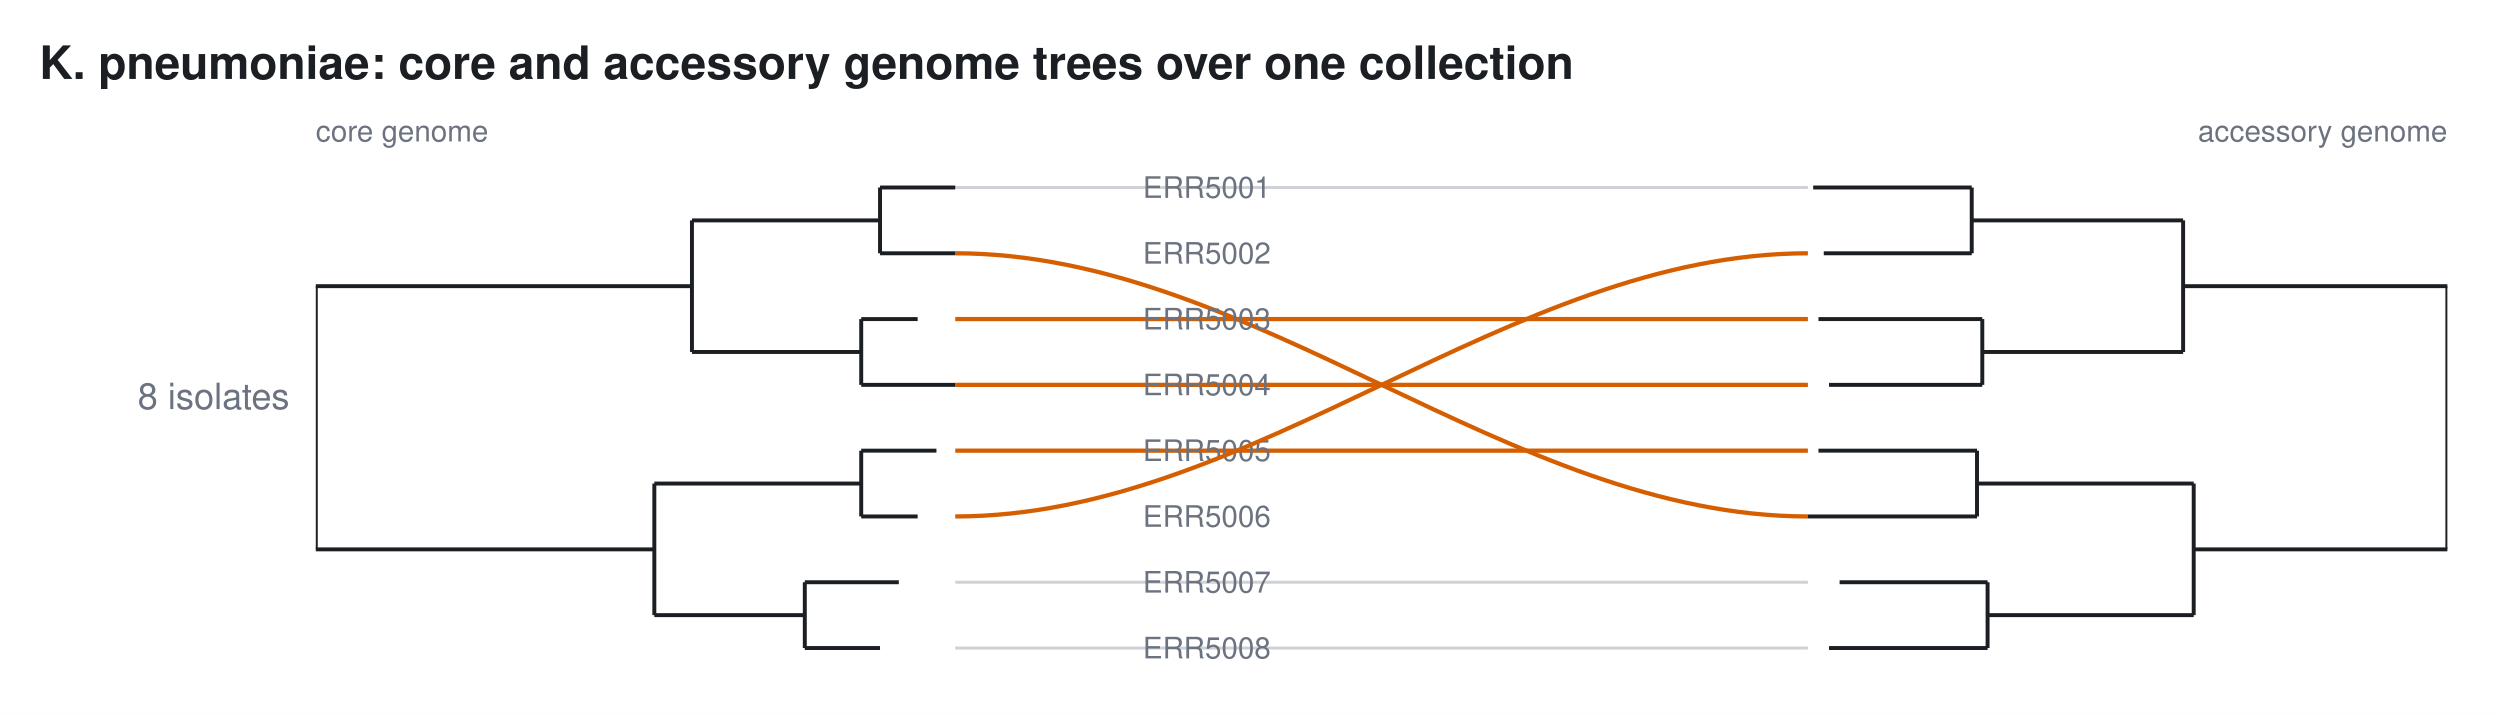
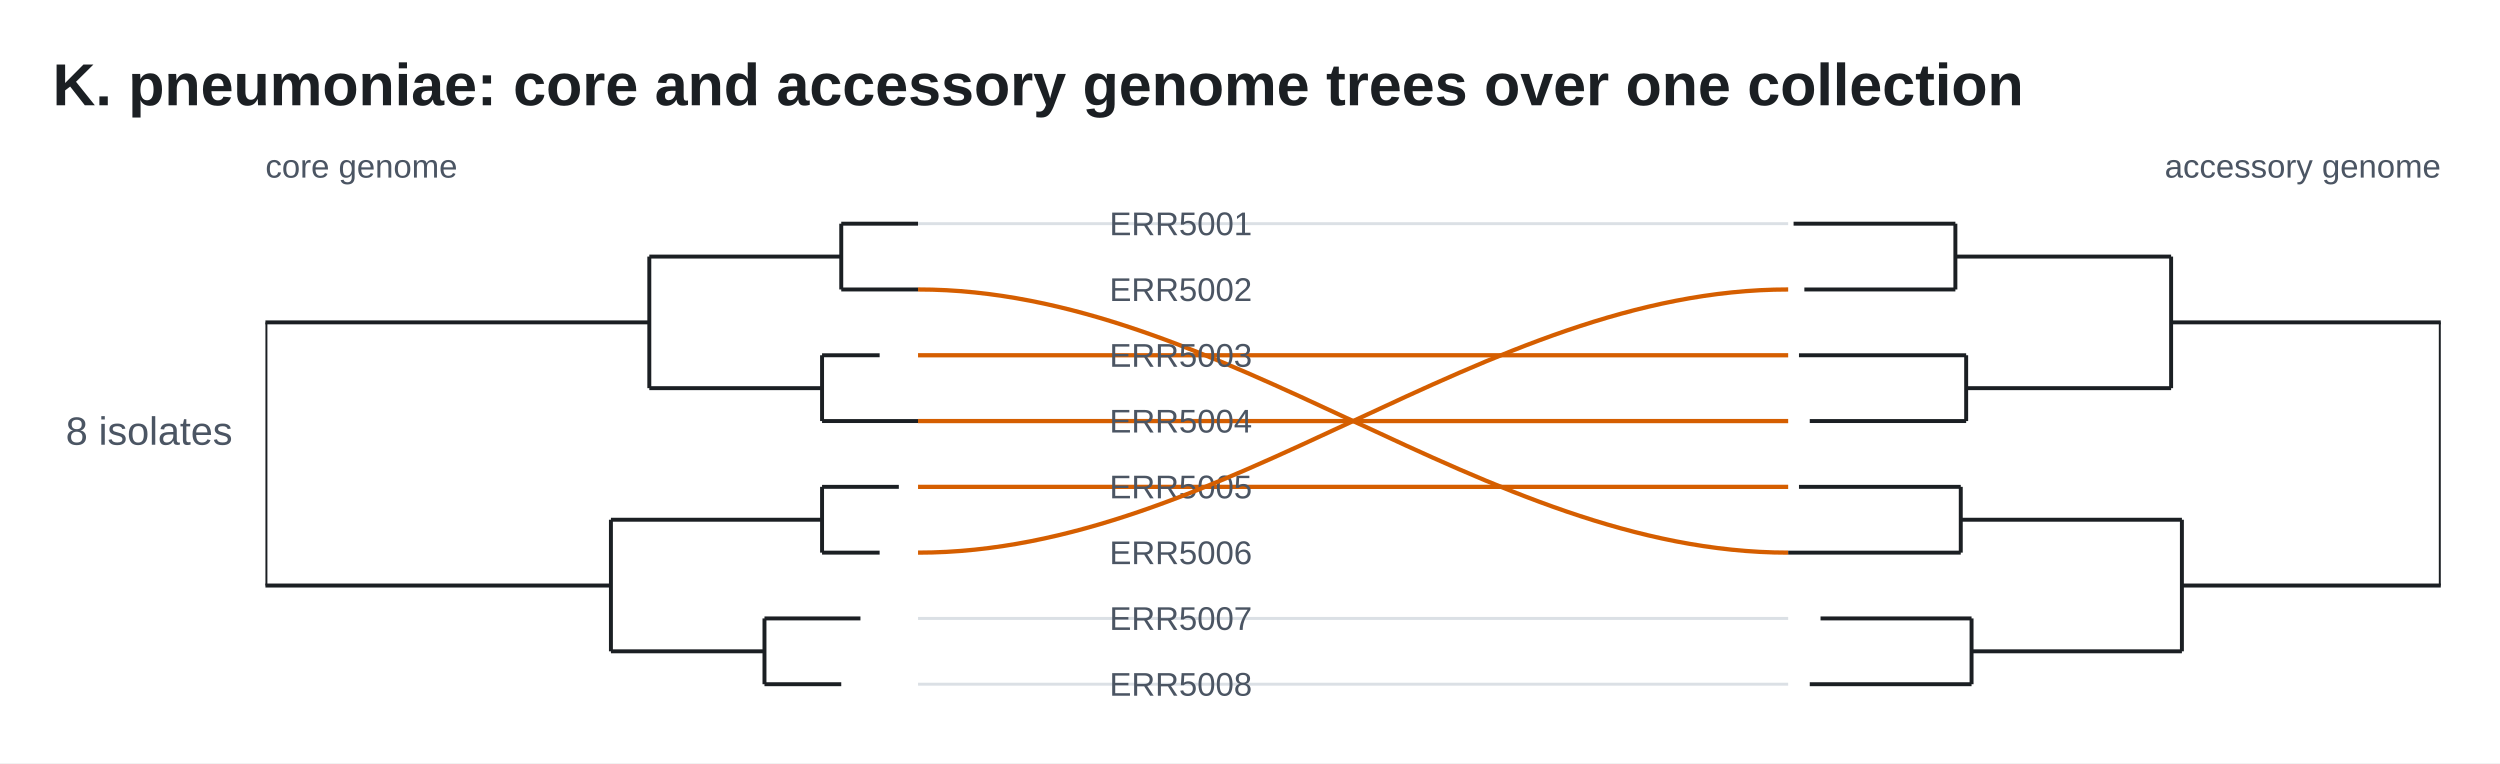
- <svg xmlns="http://www.w3.org/2000/svg" width="760" height="217" viewBox="0 0 760 217" font-family="Helvetica, Arial, sans-serif" role="img" aria-labelledby="karyon-title karyon-desc">
+ <svg xmlns="http://www.w3.org/2000/svg" width="760" height="232" viewBox="0 0 760 232" font-family="Liberation Sans, Arial, Helvetica, sans-serif" role="img" aria-labelledby="karyon-title karyon-desc">
  <defs>
    <clipPath id="karyon-clip-0">
-       <rect x="96" y="34" width="648" height="173" />
+       <rect x="80.688" y="44" width="661.312" height="174" />
    </clipPath>
  </defs>
-   <rect x="0" y="0" width="760" height="217" fill="#ffffff" />
-   <text x="12" y="24" fill="#1b1f23" font-size="14" text-anchor="start" font-weight="bold">K. pneumoniae: core and accessory genome trees over one collection</text>
-   <text x="88" y="124.35" fill="#6b7280" font-size="11" text-anchor="end">8 isolates</text>
+   <rect x="0" y="0" width="760" height="232" fill="#ffffff" />
+   <text x="16" y="32" fill="#1b1f23" font-size="18" text-anchor="start" font-weight="bold">K. pneumoniae: core and accessory genome trees over one collection</text>
+   <text x="70.688" y="135.2" fill="#4b5563" font-size="12" text-anchor="end">8 isolates</text>
  <g clip-path="url(#karyon-clip-0)">
    <g>
-       <path d="M290.4 57C381.12 57 458.88 57 549.6 57" fill="none" stroke="#ced1d6" stroke-width="0.9" />
-       <text x="347.424" y="60.15" fill="#6b7280" font-size="9" text-anchor="start">ERR5001</text>
+       <path d="M279.082 68C371.665 68 451.023 68 543.606 68" fill="none" stroke="#dbe0e5" stroke-width="0.9" />
+       <text x="337.277" y="71.5" fill="#4b5563" font-size="10" text-anchor="start">ERR5001</text>
    </g>
    <g>
-       <path d="M290.4 77C381.12 77 458.88 157 549.6 157" fill="none" stroke="#d55e00" stroke-width="1.3" />
-       <text x="347.424" y="80.15" fill="#6b7280" font-size="9" text-anchor="start">ERR5002</text>
+       <path d="M279.082 88C371.665 88 451.023 168 543.606 168" fill="none" stroke="#d55e00" stroke-width="1.3" />
+       <text x="337.277" y="91.5" fill="#4b5563" font-size="10" text-anchor="start">ERR5002</text>
    </g>
    <g>
-       <path d="M290.4 97C381.12 97 458.88 97 549.6 97" fill="none" stroke="#d55e00" stroke-width="1.3" />
-       <text x="347.424" y="100.15" fill="#6b7280" font-size="9" text-anchor="start">ERR5003</text>
+       <path d="M279.082 108C371.665 108 451.023 108 543.606 108" fill="none" stroke="#d55e00" stroke-width="1.3" />
+       <text x="337.277" y="111.5" fill="#4b5563" font-size="10" text-anchor="start">ERR5003</text>
    </g>
    <g>
-       <path d="M290.4 117C381.12 117 458.88 117 549.6 117" fill="none" stroke="#d55e00" stroke-width="1.3" />
-       <text x="347.424" y="120.15" fill="#6b7280" font-size="9" text-anchor="start">ERR5004</text>
+       <path d="M279.082 128C371.665 128 451.023 128 543.606 128" fill="none" stroke="#d55e00" stroke-width="1.3" />
+       <text x="337.277" y="131.5" fill="#4b5563" font-size="10" text-anchor="start">ERR5004</text>
    </g>
    <g>
-       <path d="M290.4 137C381.12 137 458.88 137 549.6 137" fill="none" stroke="#d55e00" stroke-width="1.3" />
-       <text x="347.424" y="140.15" fill="#6b7280" font-size="9" text-anchor="start">ERR5005</text>
+       <path d="M279.082 148C371.665 148 451.023 148 543.606 148" fill="none" stroke="#d55e00" stroke-width="1.3" />
+       <text x="337.277" y="151.5" fill="#4b5563" font-size="10" text-anchor="start">ERR5005</text>
    </g>
    <g>
-       <path d="M290.4 157C381.12 157 458.88 77 549.6 77" fill="none" stroke="#d55e00" stroke-width="1.3" />
-       <text x="347.424" y="160.15" fill="#6b7280" font-size="9" text-anchor="start">ERR5006</text>
+       <path d="M279.082 168C371.665 168 451.023 88 543.606 88" fill="none" stroke="#d55e00" stroke-width="1.3" />
+       <text x="337.277" y="171.5" fill="#4b5563" font-size="10" text-anchor="start">ERR5006</text>
    </g>
    <g>
-       <path d="M290.4 177C381.12 177 458.88 177 549.6 177" fill="none" stroke="#ced1d6" stroke-width="0.9" />
-       <text x="347.424" y="180.15" fill="#6b7280" font-size="9" text-anchor="start">ERR5007</text>
+       <path d="M279.082 188C371.665 188 451.023 188 543.606 188" fill="none" stroke="#dbe0e5" stroke-width="0.9" />
+       <text x="337.277" y="191.5" fill="#4b5563" font-size="10" text-anchor="start">ERR5007</text>
    </g>
    <g>
-       <path d="M290.4 197C381.12 197 458.88 197 549.6 197" fill="none" stroke="#ced1d6" stroke-width="0.9" />
-       <text x="347.424" y="200.15" fill="#6b7280" font-size="9" text-anchor="start">ERR5008</text>
+       <path d="M279.082 208C371.665 208 451.023 208 543.606 208" fill="none" stroke="#dbe0e5" stroke-width="0.9" />
+       <text x="337.277" y="211.5" fill="#4b5563" font-size="10" text-anchor="start">ERR5008</text>
    </g>
-     <line x1="96" y1="87" x2="210.353" y2="87" stroke="#1b1f23" stroke-width="1.2" />
-     <line x1="210.353" y1="67" x2="267.529" y2="67" stroke="#1b1f23" stroke-width="1.2" />
-     <line x1="267.529" y1="57" x2="290.4" y2="57" stroke="#1b1f23" stroke-width="1.2" />
-     <line x1="267.529" y1="77" x2="290.4" y2="77" stroke="#1b1f23" stroke-width="1.2" />
-     <line x1="210.353" y1="107" x2="261.812" y2="107" stroke="#1b1f23" stroke-width="1.2" />
-     <line x1="261.812" y1="97" x2="278.965" y2="97" stroke="#1b1f23" stroke-width="1.2" />
-     <line x1="261.812" y1="117" x2="290.4" y2="117" stroke="#1b1f23" stroke-width="1.2" />
-     <line x1="96" y1="167" x2="198.918" y2="167" stroke="#1b1f23" stroke-width="1.2" />
-     <line x1="198.918" y1="147" x2="261.812" y2="147" stroke="#1b1f23" stroke-width="1.2" />
-     <line x1="261.812" y1="137" x2="284.682" y2="137" stroke="#1b1f23" stroke-width="1.2" />
-     <line x1="261.812" y1="157" x2="278.965" y2="157" stroke="#1b1f23" stroke-width="1.2" />
-     <line x1="198.918" y1="187" x2="244.659" y2="187" stroke="#1b1f23" stroke-width="1.2" />
-     <line x1="244.659" y1="177" x2="273.247" y2="177" stroke="#1b1f23" stroke-width="1.2" />
-     <line x1="244.659" y1="197" x2="267.529" y2="197" stroke="#1b1f23" stroke-width="1.2" />
-     <line x1="96" y1="87" x2="96" y2="167" stroke="#1b1f23" stroke-width="1.2" />
-     <line x1="210.353" y1="67" x2="210.353" y2="107" stroke="#1b1f23" stroke-width="1.2" />
-     <line x1="267.529" y1="57" x2="267.529" y2="77" stroke="#1b1f23" stroke-width="1.2" />
-     <line x1="261.812" y1="97" x2="261.812" y2="117" stroke="#1b1f23" stroke-width="1.2" />
-     <line x1="198.918" y1="147" x2="198.918" y2="187" stroke="#1b1f23" stroke-width="1.2" />
-     <line x1="261.812" y1="137" x2="261.812" y2="157" stroke="#1b1f23" stroke-width="1.2" />
-     <line x1="244.659" y1="177" x2="244.659" y2="197" stroke="#1b1f23" stroke-width="1.2" />
-     <line x1="744" y1="87" x2="663.669" y2="87" stroke="#1b1f23" stroke-width="1.2" />
-     <line x1="663.669" y1="67" x2="599.405" y2="67" stroke="#1b1f23" stroke-width="1.2" />
-     <line x1="599.405" y1="57" x2="551.207" y2="57" stroke="#1b1f23" stroke-width="1.2" />
-     <line x1="599.405" y1="77" x2="554.42" y2="77" stroke="#1b1f23" stroke-width="1.2" />
-     <line x1="663.669" y1="107" x2="602.618" y2="107" stroke="#1b1f23" stroke-width="1.2" />
-     <line x1="602.618" y1="97" x2="552.813" y2="97" stroke="#1b1f23" stroke-width="1.2" />
-     <line x1="602.618" y1="117" x2="556.026" y2="117" stroke="#1b1f23" stroke-width="1.2" />
-     <line x1="744" y1="167" x2="666.883" y2="167" stroke="#1b1f23" stroke-width="1.2" />
-     <line x1="666.883" y1="147" x2="601.012" y2="147" stroke="#1b1f23" stroke-width="1.2" />
-     <line x1="601.012" y1="137" x2="552.813" y2="137" stroke="#1b1f23" stroke-width="1.2" />
-     <line x1="601.012" y1="157" x2="549.6" y2="157" stroke="#1b1f23" stroke-width="1.2" />
-     <line x1="666.883" y1="187" x2="604.225" y2="187" stroke="#1b1f23" stroke-width="1.2" />
-     <line x1="604.225" y1="177" x2="559.24" y2="177" stroke="#1b1f23" stroke-width="1.2" />
-     <line x1="604.225" y1="197" x2="556.026" y2="197" stroke="#1b1f23" stroke-width="1.2" />
-     <line x1="744" y1="87" x2="744" y2="167" stroke="#1b1f23" stroke-width="1.2" />
-     <line x1="663.669" y1="67" x2="663.669" y2="107" stroke="#1b1f23" stroke-width="1.2" />
-     <line x1="599.405" y1="57" x2="599.405" y2="77" stroke="#1b1f23" stroke-width="1.2" />
-     <line x1="602.618" y1="97" x2="602.618" y2="117" stroke="#1b1f23" stroke-width="1.2" />
-     <line x1="666.883" y1="147" x2="666.883" y2="187" stroke="#1b1f23" stroke-width="1.2" />
-     <line x1="601.012" y1="137" x2="601.012" y2="157" stroke="#1b1f23" stroke-width="1.2" />
-     <line x1="604.225" y1="177" x2="604.225" y2="197" stroke="#1b1f23" stroke-width="1.2" />
-     <text x="96" y="43" fill="#6b7280" font-size="9" text-anchor="start">core genome</text>
-     <text x="744" y="43" fill="#6b7280" font-size="9" text-anchor="end">accessory genome</text>
+     <line x1="80.688" y1="98" x2="197.39" y2="98" stroke="#1b1f23" stroke-width="1.2" />
+     <line x1="197.39" y1="78" x2="255.741" y2="78" stroke="#1b1f23" stroke-width="1.2" />
+     <line x1="255.741" y1="68" x2="279.082" y2="68" stroke="#1b1f23" stroke-width="1.2" />
+     <line x1="255.741" y1="88" x2="279.082" y2="88" stroke="#1b1f23" stroke-width="1.2" />
+     <line x1="197.39" y1="118" x2="249.906" y2="118" stroke="#1b1f23" stroke-width="1.2" />
+     <line x1="249.906" y1="108" x2="267.411" y2="108" stroke="#1b1f23" stroke-width="1.2" />
+     <line x1="249.906" y1="128" x2="279.082" y2="128" stroke="#1b1f23" stroke-width="1.2" />
+     <line x1="80.688" y1="178" x2="185.72" y2="178" stroke="#1b1f23" stroke-width="1.2" />
+     <line x1="185.72" y1="158" x2="249.906" y2="158" stroke="#1b1f23" stroke-width="1.2" />
+     <line x1="249.906" y1="148" x2="273.246" y2="148" stroke="#1b1f23" stroke-width="1.2" />
+     <line x1="249.906" y1="168" x2="267.411" y2="168" stroke="#1b1f23" stroke-width="1.2" />
+     <line x1="185.72" y1="198" x2="232.401" y2="198" stroke="#1b1f23" stroke-width="1.2" />
+     <line x1="232.401" y1="188" x2="261.576" y2="188" stroke="#1b1f23" stroke-width="1.2" />
+     <line x1="232.401" y1="208" x2="255.741" y2="208" stroke="#1b1f23" stroke-width="1.2" />
+     <line x1="80.688" y1="98" x2="80.688" y2="178" stroke="#1b1f23" stroke-width="1.2" />
+     <line x1="197.39" y1="78" x2="197.39" y2="118" stroke="#1b1f23" stroke-width="1.2" />
+     <line x1="255.741" y1="68" x2="255.741" y2="88" stroke="#1b1f23" stroke-width="1.2" />
+     <line x1="249.906" y1="108" x2="249.906" y2="128" stroke="#1b1f23" stroke-width="1.2" />
+     <line x1="185.72" y1="158" x2="185.72" y2="198" stroke="#1b1f23" stroke-width="1.2" />
+     <line x1="249.906" y1="148" x2="249.906" y2="168" stroke="#1b1f23" stroke-width="1.2" />
+     <line x1="232.401" y1="188" x2="232.401" y2="208" stroke="#1b1f23" stroke-width="1.2" />
+     <line x1="742" y1="98" x2="660.019" y2="98" stroke="#1b1f23" stroke-width="1.2" />
+     <line x1="660.019" y1="78" x2="594.435" y2="78" stroke="#1b1f23" stroke-width="1.2" />
+     <line x1="594.435" y1="68" x2="545.246" y2="68" stroke="#1b1f23" stroke-width="1.2" />
+     <line x1="594.435" y1="88" x2="548.525" y2="88" stroke="#1b1f23" stroke-width="1.2" />
+     <line x1="660.019" y1="118" x2="597.714" y2="118" stroke="#1b1f23" stroke-width="1.2" />
+     <line x1="597.714" y1="108" x2="546.886" y2="108" stroke="#1b1f23" stroke-width="1.2" />
+     <line x1="597.714" y1="128" x2="550.165" y2="128" stroke="#1b1f23" stroke-width="1.2" />
+     <line x1="742" y1="178" x2="663.298" y2="178" stroke="#1b1f23" stroke-width="1.2" />
+     <line x1="663.298" y1="158" x2="596.074" y2="158" stroke="#1b1f23" stroke-width="1.2" />
+     <line x1="596.074" y1="148" x2="546.886" y2="148" stroke="#1b1f23" stroke-width="1.2" />
+     <line x1="596.074" y1="168" x2="543.606" y2="168" stroke="#1b1f23" stroke-width="1.2" />
+     <line x1="663.298" y1="198" x2="599.353" y2="198" stroke="#1b1f23" stroke-width="1.2" />
+     <line x1="599.353" y1="188" x2="553.444" y2="188" stroke="#1b1f23" stroke-width="1.2" />
+     <line x1="599.353" y1="208" x2="550.165" y2="208" stroke="#1b1f23" stroke-width="1.2" />
+     <line x1="742" y1="98" x2="742" y2="178" stroke="#1b1f23" stroke-width="1.2" />
+     <line x1="660.019" y1="78" x2="660.019" y2="118" stroke="#1b1f23" stroke-width="1.2" />
+     <line x1="594.435" y1="68" x2="594.435" y2="88" stroke="#1b1f23" stroke-width="1.2" />
+     <line x1="597.714" y1="108" x2="597.714" y2="128" stroke="#1b1f23" stroke-width="1.2" />
+     <line x1="663.298" y1="158" x2="663.298" y2="198" stroke="#1b1f23" stroke-width="1.2" />
+     <line x1="596.074" y1="148" x2="596.074" y2="168" stroke="#1b1f23" stroke-width="1.2" />
+     <line x1="599.353" y1="188" x2="599.353" y2="208" stroke="#1b1f23" stroke-width="1.2" />
+     <text x="80.688" y="54" fill="#4b5563" font-size="10" text-anchor="start">core genome</text>
+     <text x="742" y="54" fill="#4b5563" font-size="10" text-anchor="end">accessory genome</text>
  </g>
</svg>
